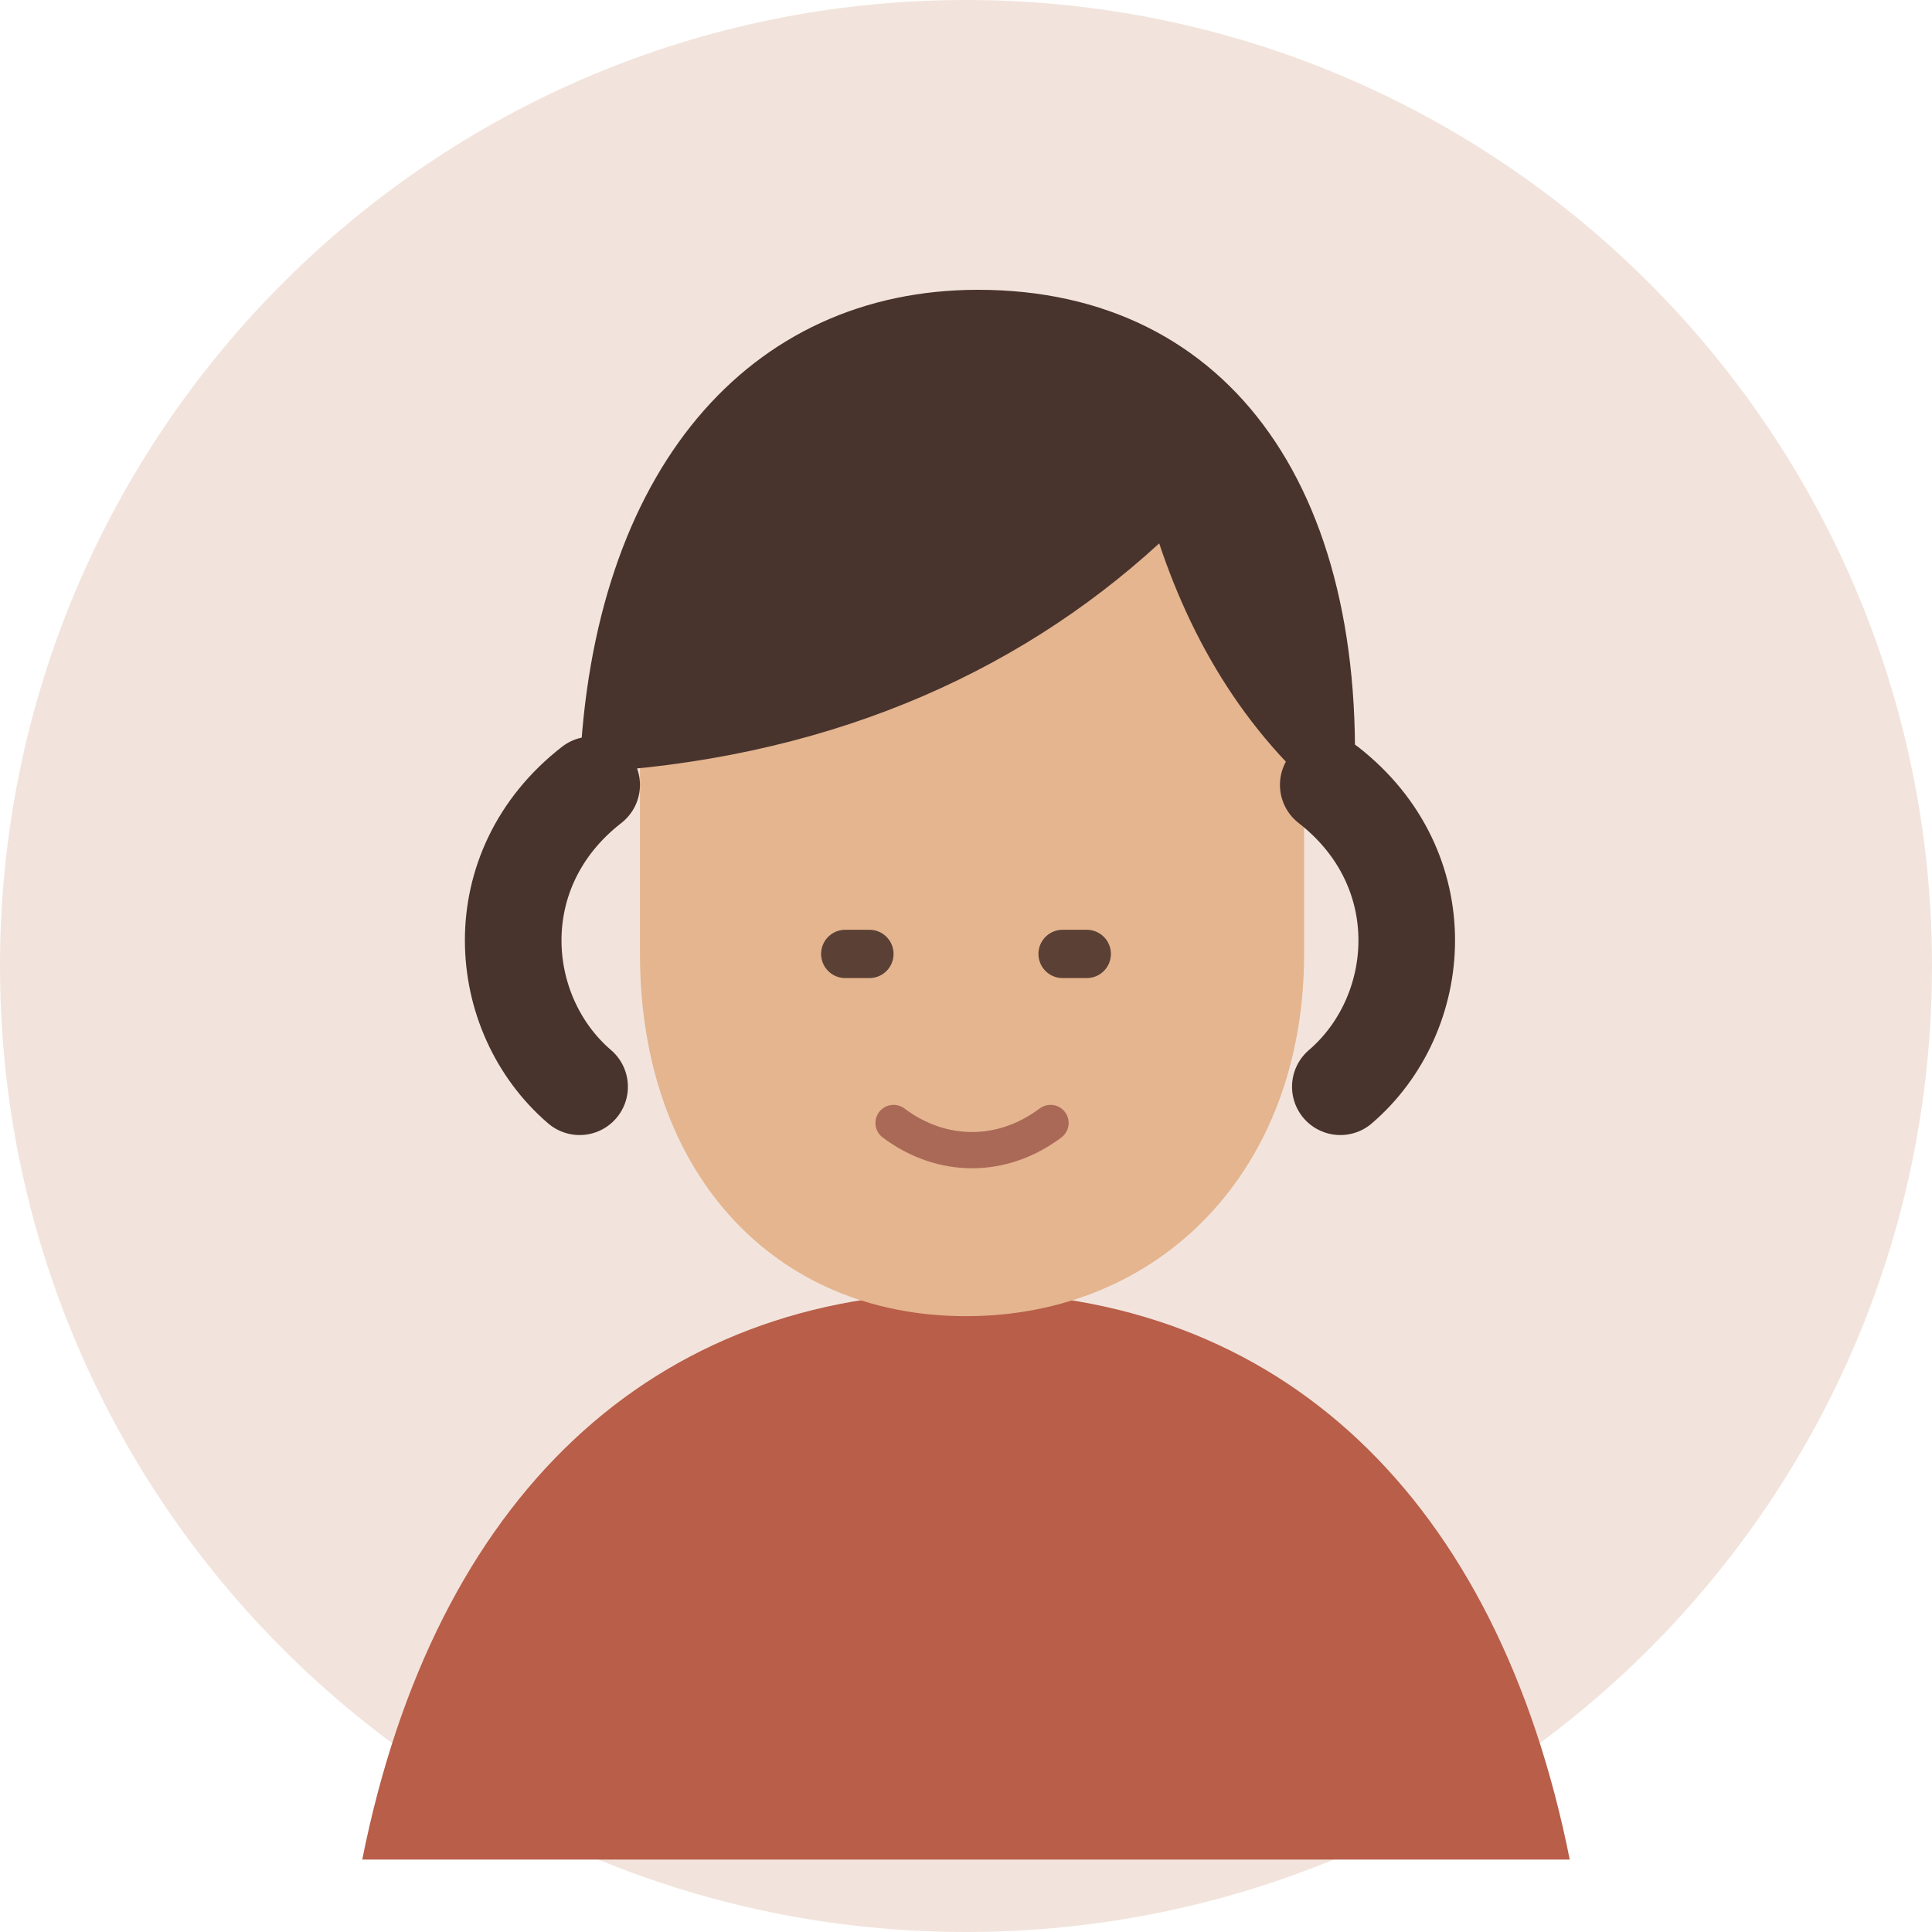
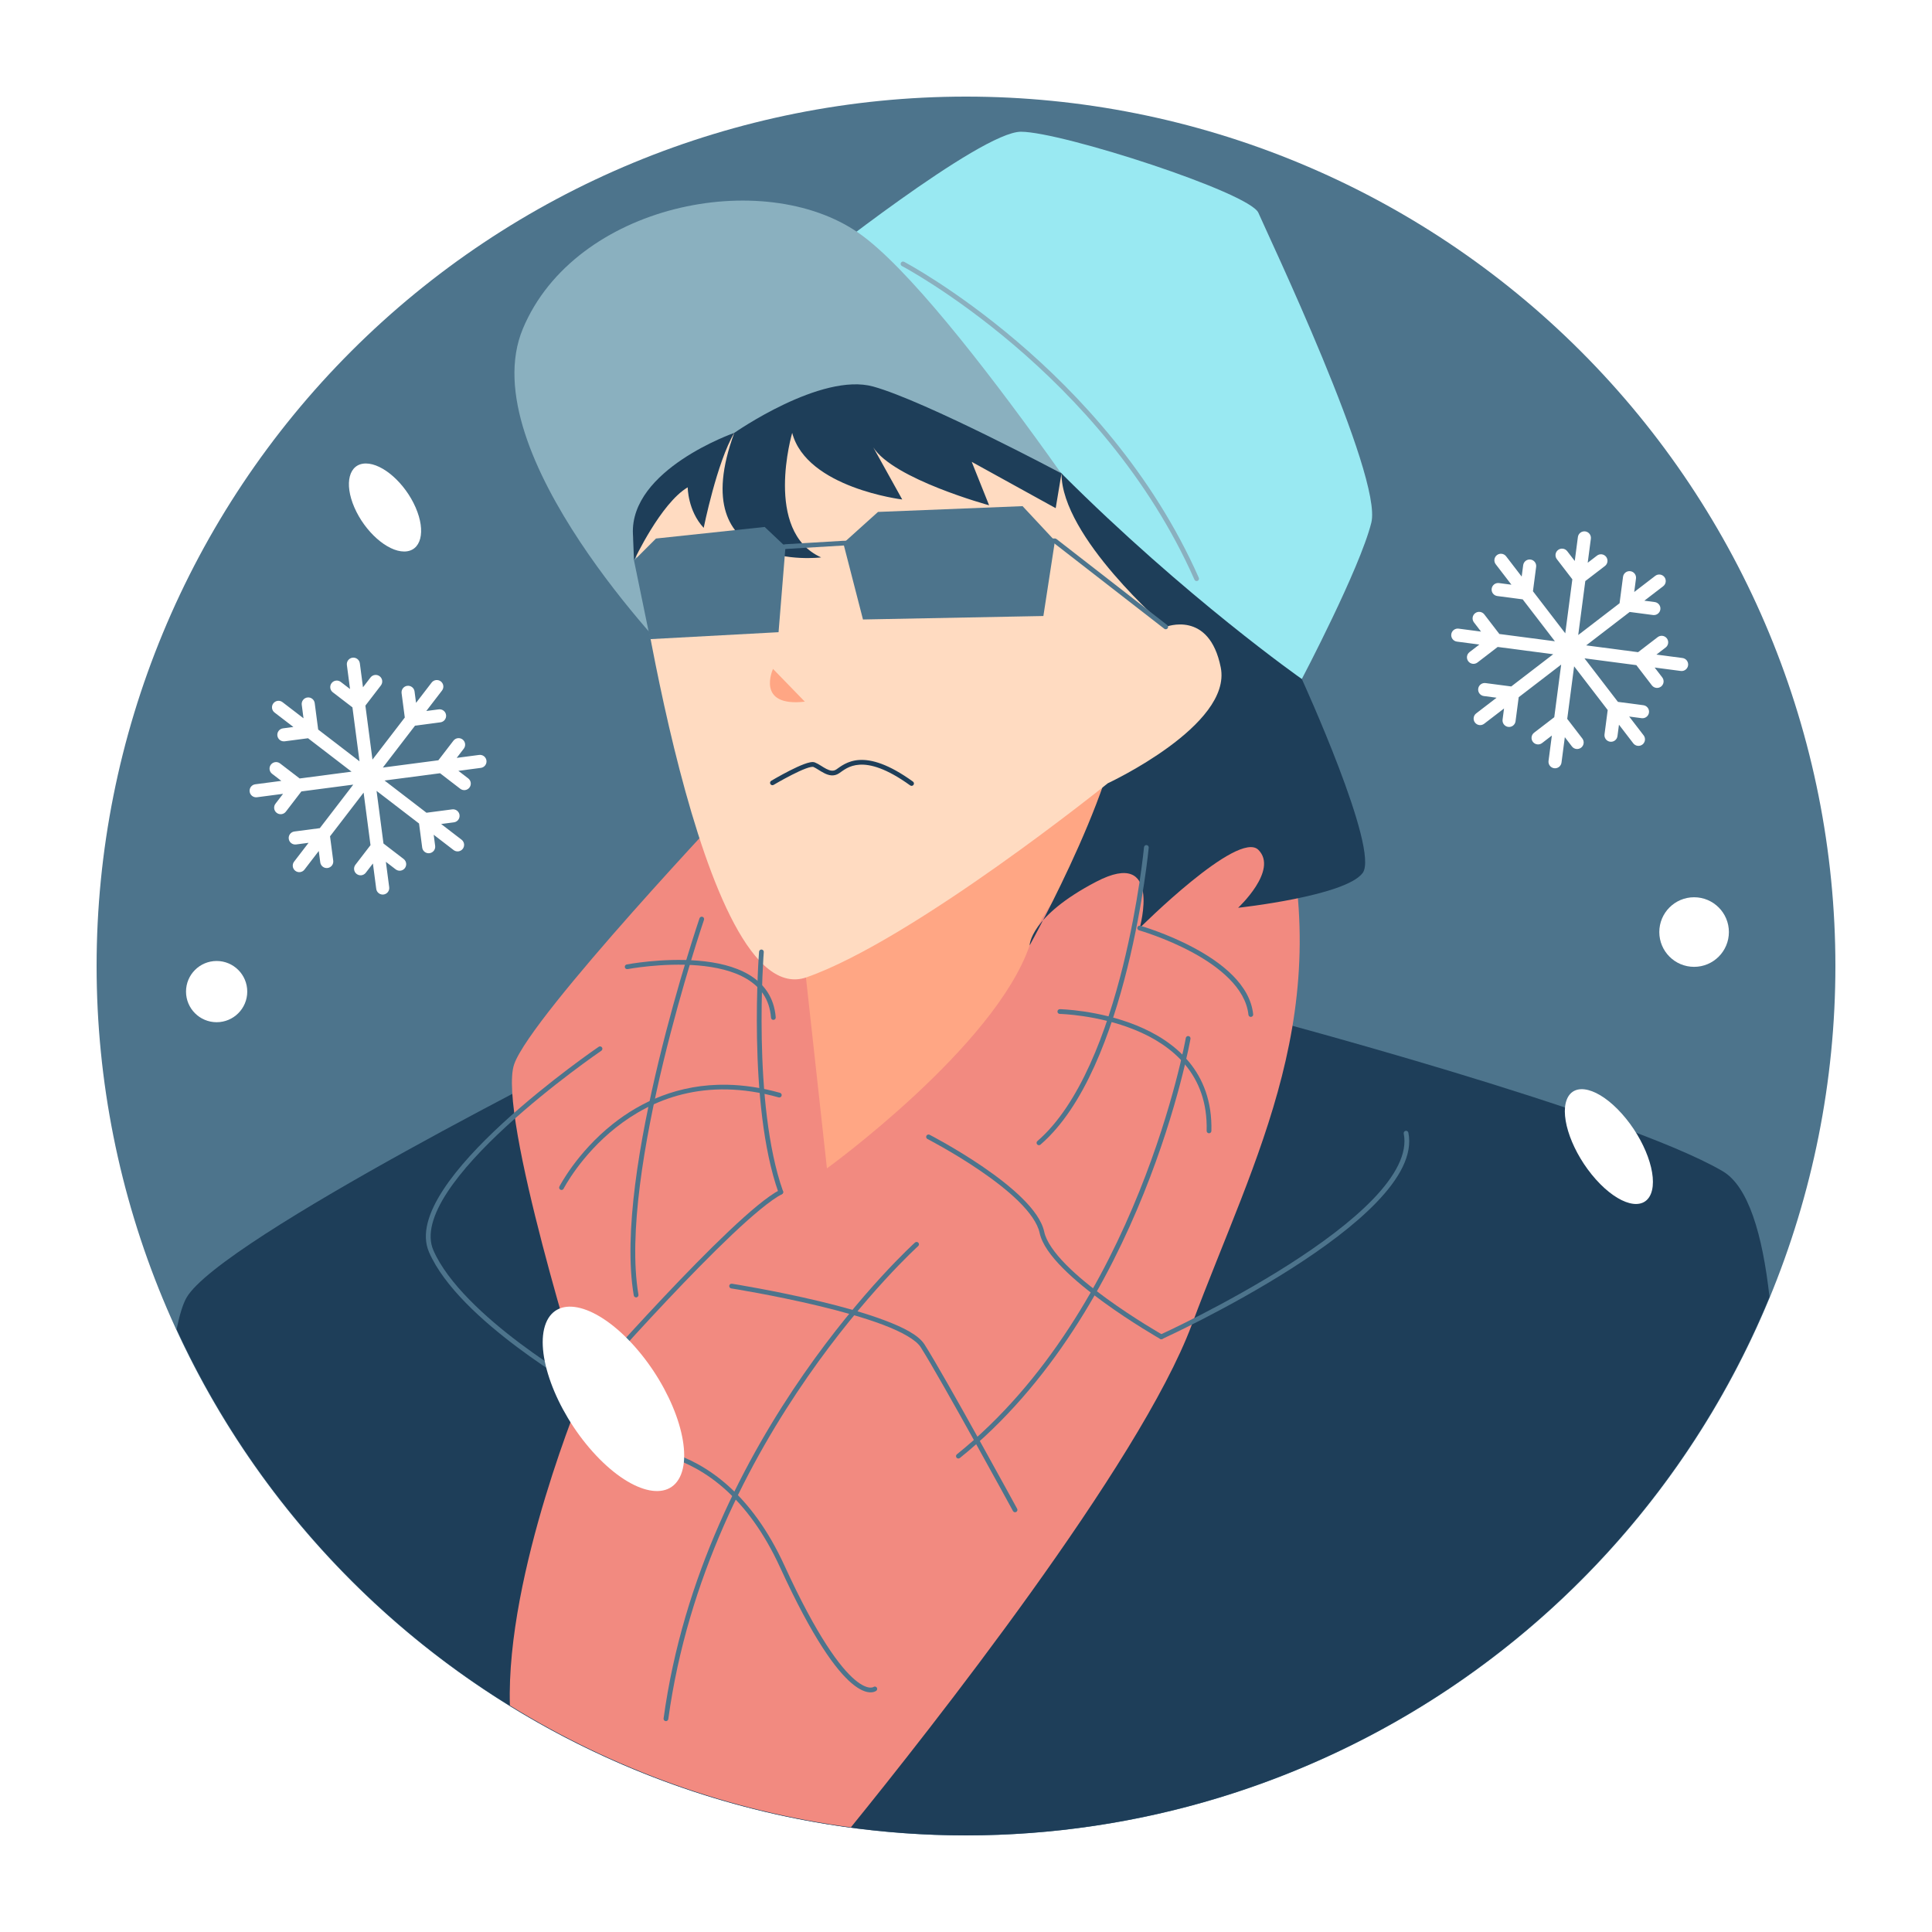
- <svg xmlns="http://www.w3.org/2000/svg" viewBox="0 0 160 160">
-   <circle cx="80" cy="80" r="80" fill="#f2e4dc" />
-   <path d="M30 154c6-30 24-47 50-47s44 17 50 47" fill="#b85e49" />
-   <path d="M53 63c0-22 11-36 27-36 17 0 28 15 28 38v14c0 18-12 30-28 30S53 97 53 79z" fill="#e4b58f" />
-   <path d="M48 64c1-25 14-40 33-40 21 0 33 17 31 44-8-6-13-14-16-23-12 11-28 18-48 19z" fill="#49332d" />
-   <path d="M70 79h2m16 0h2" stroke="#5a4035" stroke-width="4" stroke-linecap="round" />
-   <path d="M74 93c4 3 9 3 13 0" fill="none" stroke="#aa6856" stroke-width="3" stroke-linecap="round" />
-   <path d="M49 65c-9 7-8 19-1 25m62-25c9 7 8 19 1 25" fill="none" stroke="#49332d" stroke-width="8" stroke-linecap="round" />
+ <svg xmlns="http://www.w3.org/2000/svg" width="3750" height="3750" viewBox="0 0 3750 3750">
+   <path fill-rule="evenodd" fill="rgb(100%, 100%, 100%)" fill-opacity="1" d="M 8.656 0 L 3741.34 0 C 3746.141 0 3750 3.859 3750 8.66 L 3750 3741.344 C 3750 3746.137 3746.141 3750 3741.34 3750 L 8.656 3750 C 3.863 3750 0 3746.137 0 3741.344 L 0 8.66 C 0 3.859 3.863 0 8.656 0 Z M 8.656 0 " />
+   <path fill-rule="evenodd" fill="rgb(30.2%, 45.483%, 54.881%)" fill-opacity="1" d="M 3562.5 1875 C 3562.5 2322.551 3384.711 2751.773 3068.238 3068.242 C 2751.77 3384.711 2322.559 3562.5 1875 3562.5 C 1427.441 3562.5 998.227 3384.711 681.758 3068.242 C 365.289 2751.773 187.5 2322.551 187.5 1875 C 187.5 1427.441 365.289 998.219 681.758 681.762 C 998.227 365.289 1427.441 187.5 1875 187.5 C 2322.559 187.5 2751.77 365.289 3068.238 681.762 C 3384.711 998.219 3562.5 1427.441 3562.5 1875 Z M 3562.5 1875 " />
+   <path fill-rule="nonzero" fill="rgb(11.768%, 24.315%, 34.911%)" fill-opacity="1" d="M 1543.262 1705.781 L 1164.691 2035.621 C 1164.691 2035.621 427.5 2404.211 361.973 2518.891 C 354.691 2531.629 348.363 2552.93 342.793 2580.078 C 477.574 2873.152 693.535 3121.457 965.09 3295.574 C 1236.641 3469.688 1552.422 3562.324 1875 3562.5 C 2209.238 3562.324 2535.898 3462.898 2813.559 3276.824 C 3091.211 3090.754 3307.359 2826.418 3434.578 2517.34 C 3420.949 2395.09 3393.301 2302.23 3343.469 2273.16 C 3146.891 2158.488 2427.801 1969.219 2427.801 1969.219 Z M 1543.262 1705.781 " />
+   <path fill-rule="nonzero" fill="rgb(94.922%, 54.102%, 50.194%)" fill-opacity="1" d="M 2164.211 1359.379 C 1852.02 1358.109 1430.859 1548.41 1430.859 1548.41 C 1430.859 1548.41 1031.801 1969.941 998.074 2065.488 C 964.352 2161.031 1132.969 2694.98 1132.969 2694.98 C 1132.969 2694.98 981.852 3052.805 989.703 3310.312 C 1191.27 3434.727 1416.781 3515.309 1651.559 3546.82 C 1801.379 3362.02 2212.41 2841.805 2313.262 2571.32 C 2436.91 2239.719 2599.91 1958.699 2481.879 1542.789 C 2443.148 1406.32 2316.672 1360 2164.211 1359.379 Z M 2164.211 1359.379 " />
+   <path fill-rule="nonzero" fill="rgb(100%, 65.039%, 51.756%)" fill-opacity="1" d="M 1543.262 1705.781 L 1605.09 2267.82 C 1605.09 2267.82 1931.07 2031.77 1998.52 1835.051 C 2065.961 1638.328 2391.949 1475.34 2391.949 1475.34 L 2015.379 1267.379 Z M 1543.262 1705.781 " />
+   <path fill-rule="nonzero" fill="rgb(11.768%, 24.315%, 34.911%)" fill-opacity="1" d="M 2526.84 1317.961 C 2526.84 1317.961 2678.59 1649.57 2644.871 1694.531 C 2611.141 1739.5 2403.191 1761.98 2403.191 1761.98 C 2403.191 1761.98 2481.879 1688.922 2442.531 1649.57 C 2403.191 1610.23 2212.09 1801.32 2212.09 1801.32 C 2212.09 1801.32 2257.059 1643.949 2127.789 1711.398 C 1998.52 1778.84 1998.52 1835.051 1998.52 1835.051 C 1998.52 1835.051 2195.23 1480.961 2172.75 1351.691 C 2150.27 1222.422 1919.828 980.738 1919.828 980.738 L 2077.199 739.059 L 2532.461 935.781 Z M 2526.84 1317.961 " />
+   <path fill-rule="nonzero" fill="rgb(59.959%, 91.406%, 94.922%)" fill-opacity="1" d="M 1571.359 519.859 C 1571.359 519.859 1902.969 255.699 1981.66 255.699 C 2060.34 255.699 2425.672 373.73 2442.531 413.07 C 2459.391 452.422 2684.211 924.531 2661.73 1014.461 C 2639.25 1104.391 2526.84 1317.961 2526.84 1317.961 C 2526.84 1317.961 2302.02 1160.59 2060.34 918.91 C 1818.66 677.23 1571.359 519.859 1571.359 519.859 Z M 1571.359 519.859 " />
+   <path fill-rule="nonzero" fill="rgb(54.102%, 68.944%, 74.805%)" fill-opacity="1" d="M 1312.82 1284.238 C 1312.82 1284.238 913.77 879.57 1014.941 637.891 C 1116.109 396.211 1481.441 323.148 1666.91 452.422 C 1852.391 581.691 2262.68 1216.801 2262.68 1216.801 Z M 1312.82 1284.238 " />
+   <path fill-rule="nonzero" fill="rgb(11.768%, 24.315%, 34.911%)" fill-opacity="1" d="M 1425.23 840.23 C 1425.23 840.23 1593.84 722.199 1695.012 750.301 C 1796.18 778.398 2060.34 918.91 2060.34 918.91 C 2137.23 1018.84 2242.23 1120.641 2262.68 1216.801 L 1661.289 1407.891 L 1228.52 1036.941 Z M 1425.23 840.23 " />
+   <path fill-rule="nonzero" fill="rgb(100%, 85.938%, 75.781%)" fill-opacity="1" d="M 1228.52 1036.941 C 1228.52 1036.941 1357.789 1969.941 1565.738 1896.871 C 1773.699 1823.809 2150.27 1520.301 2150.27 1520.301 C 2150.27 1520.301 2391.949 1407.891 2369.469 1295.48 C 2346.98 1183.07 2262.68 1216.801 2262.68 1216.801 C 2262.68 1216.801 2060.34 1042.559 2060.34 918.91 L 2049.102 986.359 L 1886.109 896.43 L 1919.828 980.738 C 1919.828 980.738 1734.359 930.16 1695.012 868.328 L 1751.219 969.5 C 1751.219 969.5 1565.738 947.02 1537.641 840.23 C 1537.641 840.23 1481.441 1031.32 1593.84 1081.91 C 1593.84 1081.91 1324.059 1115.629 1425.23 840.23 C 1425.23 840.23 1279.102 975.121 1228.52 1036.941 Z M 1228.52 1036.941 " />
+   <path fill-rule="nonzero" fill="rgb(30.2%, 45.483%, 54.881%)" fill-opacity="1" d="M 1516.988 2309.461 C 1515.82 2309.078 1514.559 2309.18 1513.469 2309.738 C 1489.98 2321.82 1455.039 2351.461 1414.859 2389.449 C 1374.691 2427.441 1329.641 2473.711 1287.379 2518.52 C 1202.84 2608.129 1129.5 2691.949 1129.5 2691.949 C 1127.82 2693.859 1128.012 2696.781 1129.93 2698.449 C 1131.852 2700.121 1134.77 2699.922 1136.43 2697.98 C 1136.43 2697.98 1209.66 2614.27 1294.059 2524.809 C 1336.25 2480.078 1381.23 2433.922 1421.18 2396.141 C 1461.141 2358.352 1496.41 2328.859 1517.672 2317.93 C 1519.949 2316.781 1520.859 2313.988 1519.68 2311.719 C 1519.121 2310.641 1518.148 2309.82 1516.988 2309.461 Z M 1516.988 2309.461 " />
+   <path fill-rule="nonzero" fill="rgb(30.2%, 45.483%, 54.881%)" fill-opacity="1" d="M 2225.512 1640.309 C 2223 1640.07 2220.77 1641.922 2220.52 1644.43 C 2220.52 1644.43 2210.391 1751.289 2179.352 1876.172 C 2148.309 2001.051 2095.988 2143.75 2013.57 2214.801 C 2011.66 2216.461 2011.461 2219.352 2013.109 2221.27 C 2014.77 2223.18 2017.648 2223.379 2019.57 2221.73 C 2105.109 2147.988 2157.07 2004.012 2188.301 1878.391 C 2219.52 1752.781 2229.68 1645.301 2229.68 1645.301 C 2229.91 1642.77 2228.039 1640.531 2225.512 1640.309 Z M 2225.512 1640.309 " />
+   <path fill-rule="nonzero" fill="rgb(30.2%, 45.483%, 54.881%)" fill-opacity="1" d="M 1779.359 2410.609 C 1778.141 2410.531 1776.941 2410.949 1776.02 2411.762 C 1776.02 2411.762 1363.59 2783.277 1288.02 3335.453 C 1287.66 3337.988 1289.441 3340.328 1291.98 3340.664 C 1294.5 3341.004 1296.809 3339.234 1297.148 3336.711 C 1372.18 2788.438 1782.199 2418.621 1782.199 2418.621 C 1784.09 2416.922 1784.23 2414 1782.52 2412.121 C 1781.711 2411.219 1780.57 2410.68 1779.359 2410.609 Z M 1779.359 2410.609 " />
+   <path fill-rule="nonzero" fill="rgb(30.2%, 45.483%, 54.881%)" fill-opacity="1" d="M 2306.98 2011.02 C 2304.469 2010.559 2302.07 2012.238 2301.629 2014.75 C 2301.629 2014.75 2208.75 2540.512 1857.309 2822.816 C 1855.34 2824.41 1855.031 2827.305 1856.629 2829.281 C 1858.219 2831.242 1861.078 2831.562 1863.059 2830 C 2218.219 2544.699 2310.719 2016.34 2310.719 2016.34 C 2311.148 2013.84 2309.48 2011.461 2306.98 2011.02 Z M 2306.98 2011.02 " />
+   <path fill-rule="nonzero" fill="rgb(30.2%, 45.483%, 54.881%)" fill-opacity="1" d="M 1211.941 2806.469 C 1189.391 2807.039 1175.66 2810.352 1175.66 2810.352 C 1173.191 2810.953 1171.68 2813.445 1172.289 2815.918 C 1172.891 2818.391 1175.379 2819.902 1177.852 2819.293 C 1177.852 2819.293 1230.121 2806.555 1298.48 2827.914 C 1366.84 2849.277 1451.039 2904.602 1514.301 3042.621 C 1578.141 3181.918 1623.109 3241.742 1653.059 3267.203 C 1668.039 3279.934 1679.441 3284.129 1687.551 3284.77 C 1691.602 3285.09 1694.762 3284.48 1696.988 3283.727 C 1699.23 3282.973 1700.84 3281.824 1700.84 3281.824 C 1702.859 3280.27 1703.23 3277.371 1701.66 3275.359 C 1700.109 3273.34 1697.211 3272.969 1695.191 3274.531 C 1695.191 3274.531 1695.199 3274.66 1694.078 3275.035 C 1692.969 3275.414 1691.09 3275.797 1688.262 3275.574 C 1682.621 3275.129 1673 3272.086 1659.02 3260.199 C 1631.059 3236.43 1586.238 3177.527 1522.66 3038.816 C 1458.5 2898.824 1371.852 2841.191 1301.211 2819.117 C 1265.879 2808.078 1234.488 2805.906 1211.941 2806.473 Z M 1211.941 2806.469 " />
+   <path fill-rule="nonzero" fill="rgb(30.2%, 45.483%, 54.881%)" fill-opacity="1" d="M 1420.719 2491.719 C 1418.211 2491.34 1415.859 2493.059 1415.469 2495.57 C 1415.09 2498.07 1416.789 2500.41 1419.281 2500.809 C 1419.281 2500.809 1501.699 2513.809 1589.09 2534.762 C 1632.781 2545.23 1677.719 2557.699 1714.059 2571.43 C 1750.398 2585.16 1778.059 2600.789 1786.828 2614.57 C 1826.949 2677.621 1966.191 2932.879 1966.191 2932.879 C 1967.41 2935.113 1970.211 2935.938 1972.441 2934.711 C 1974.68 2933.492 1975.5 2930.691 1974.27 2928.461 C 1974.27 2928.461 1835.531 2674.031 1794.559 2609.66 C 1783.059 2591.578 1754.25 2576.809 1717.289 2562.852 C 1680.328 2548.879 1635.148 2536.371 1591.238 2525.852 C 1503.422 2504.801 1420.719 2491.719 1420.719 2491.719 Z M 1420.719 2491.719 " />
+   <path fill-rule="nonzero" fill="rgb(30.2%, 45.483%, 54.881%)" fill-opacity="1" d="M 1800.879 2202.301 C 1799.719 2202.672 1798.75 2203.48 1798.18 2204.559 C 1797.012 2206.82 1797.891 2209.609 1800.16 2210.781 C 1800.16 2210.781 1850.648 2236.738 1903.219 2272.738 C 1929.5 2290.75 1956.301 2311.25 1977.43 2332.121 C 1998.57 2353 2013.879 2374.301 2017.879 2392.969 C 2022.578 2414.91 2039.828 2438.059 2062.641 2461.148 C 2085.461 2484.238 2114.031 2507.141 2142.031 2527.5 C 2198.02 2568.23 2251.77 2598.73 2251.77 2598.73 C 2253.98 2600 2256.801 2599.23 2258.059 2597.012 C 2259.32 2594.801 2258.551 2591.98 2256.328 2590.73 C 2256.328 2590.73 2202.91 2560.43 2147.422 2520.07 C 2119.672 2499.891 2091.43 2477.211 2069.18 2454.691 C 2046.93 2432.172 2030.852 2409.68 2026.859 2391.07 C 2022.18 2369.211 2005.621 2347.07 1983.871 2325.59 C 1962.109 2304.109 1934.961 2283.359 1908.391 2265.16 C 1855.262 2228.77 1804.398 2202.59 1804.398 2202.59 C 1803.309 2202.031 1802.051 2201.93 1800.879 2202.301 Z M 1800.879 2202.301 " />
+   <path fill-rule="nonzero" fill="rgb(30.2%, 45.483%, 54.881%)" fill-opacity="1" d="M 2057.219 1958.82 C 2054.66 1958.762 2052.551 1960.801 2052.512 1963.352 C 2052.469 1965.891 2054.5 1967.98 2057.039 1968.02 C 2057.039 1968.02 2130.211 1969.512 2202.379 1998.809 C 2238.461 2013.449 2274.141 2035.031 2300.371 2066.551 C 2326.602 2098.078 2343.539 2139.5 2342.109 2194.969 C 2342.059 2197.512 2344.059 2199.621 2346.609 2199.68 C 2349.129 2199.738 2351.23 2197.75 2351.309 2195.23 C 2352.781 2137.75 2334.98 2093.75 2307.449 2060.66 C 2279.922 2027.57 2242.859 2005.32 2205.82 1990.289 C 2131.75 1960.219 2057.219 1958.82 2057.219 1958.82 Z M 2057.219 1958.82 " />
+   <path fill-rule="nonzero" fill="rgb(30.2%, 45.483%, 54.881%)" fill-opacity="1" d="M 2213.328 1796.891 C 2210.879 1796.199 2208.34 1797.629 2207.66 1800.09 C 2206.969 1802.531 2208.398 1805.078 2210.859 1805.762 C 2210.859 1805.762 2261.449 1820.102 2313.41 1848.039 C 2365.371 1875.98 2417.719 1917.398 2423.23 1969.711 C 2423.488 1972.238 2425.762 1974.07 2428.289 1973.801 C 2430.82 1973.539 2432.66 1971.27 2432.391 1968.738 C 2426.309 1911 2370.789 1868.449 2317.789 1839.961 C 2264.801 1811.461 2213.328 1796.891 2213.328 1796.891 Z M 2213.328 1796.891 " />
+   <path fill-rule="nonzero" fill="rgb(30.2%, 45.483%, 54.881%)" fill-opacity="1" d="M 1363.57 1779.539 C 1361.18 1778.73 1358.578 1779.988 1357.75 1782.371 C 1357.75 1782.371 1315.699 1905.66 1278.719 2058.648 C 1241.738 2211.641 1209.621 2394.129 1230.148 2514.43 C 1230.57 2516.922 1232.941 2518.609 1235.43 2518.199 C 1237.941 2517.781 1239.641 2515.391 1239.211 2512.879 C 1219.199 2395.711 1250.801 2213.34 1287.66 2060.801 C 1324.531 1908.27 1366.441 1785.359 1366.441 1785.359 C 1367.25 1782.961 1365.961 1780.359 1363.57 1779.539 Z M 1363.57 1779.539 " />
+   <path fill-rule="nonzero" fill="rgb(30.2%, 45.483%, 54.881%)" fill-opacity="1" d="M 1478.301 1843.012 C 1475.77 1842.809 1473.559 1844.68 1473.34 1847.211 C 1473.34 1847.211 1467.539 1921.289 1469.359 2016.73 C 1471.172 2112.16 1480.488 2228.988 1511.238 2315.379 C 1512.102 2317.77 1514.738 2319.02 1517.129 2318.148 C 1519.512 2317.289 1520.738 2314.68 1519.898 2312.289 C 1489.84 2227.82 1480.359 2111.52 1478.559 2016.551 C 1476.75 1921.578 1482.5 1847.93 1482.5 1847.93 C 1482.691 1845.422 1480.82 1843.219 1478.301 1843.012 Z M 1478.301 1843.012 " />
+   <path fill-rule="nonzero" fill="rgb(30.2%, 45.483%, 54.881%)" fill-opacity="1" d="M 1411.488 2105.488 C 1316.262 2103.609 1242.59 2139.602 1189.852 2181.359 C 1119.52 2237.031 1085.789 2303.059 1085.789 2303.059 C 1084.641 2305.32 1085.539 2308.09 1087.801 2309.238 C 1090.059 2310.391 1092.82 2309.488 1093.969 2307.23 C 1093.969 2307.23 1126.852 2242.949 1195.52 2188.578 C 1264.199 2134.211 1368.07 2089.879 1511.461 2130.031 C 1513.891 2130.691 1516.41 2129.27 1517.102 2126.828 C 1517.789 2124.391 1516.379 2121.852 1513.941 2121.148 C 1477.379 2110.922 1443.23 2106.121 1411.488 2105.488 Z M 1411.488 2105.488 " />
+   <path fill-rule="nonzero" fill="rgb(30.2%, 45.483%, 54.881%)" fill-opacity="1" d="M 1355.23 1864.711 C 1284.91 1858.852 1216.43 1872.031 1216.43 1872.031 C 1213.941 1872.52 1212.32 1874.93 1212.809 1877.43 C 1213.289 1879.891 1215.68 1881.52 1218.16 1881.051 C 1218.16 1881.051 1285.789 1868.18 1354.48 1873.898 C 1388.82 1876.77 1423.301 1884.34 1449.488 1900.059 C 1475.68 1915.77 1493.73 1939.09 1496.52 1975.352 C 1496.699 1977.891 1498.93 1979.789 1501.469 1979.59 C 1503.98 1979.371 1505.859 1977.18 1505.672 1974.66 C 1502.672 1935.621 1482.34 1909.02 1454.23 1892.148 C 1426.129 1875.289 1390.391 1867.641 1355.23 1864.711 Z M 1355.23 1864.711 " />
+   <path fill-rule="nonzero" fill="rgb(30.2%, 45.483%, 54.881%)" fill-opacity="1" d="M 1165.531 2031.102 C 1164.328 2030.871 1163.09 2031.129 1162.078 2031.82 C 1162.078 2031.82 1065.648 2097.469 976.258 2179.672 C 931.562 2220.77 888.59 2266 860.195 2309.559 C 831.801 2353.129 817.504 2395.609 832.824 2430.621 C 862.195 2497.762 936.668 2564.359 1003.738 2614.719 C 1070.809 2665.078 1130.691 2698.988 1130.691 2698.988 C 1132.91 2700.25 1135.73 2699.461 1136.969 2697.23 C 1138.211 2695.031 1137.441 2692.238 1135.25 2690.98 C 1135.25 2690.98 1075.828 2657.328 1009.27 2607.359 C 942.715 2557.391 869.227 2490.871 841.266 2426.961 C 827.914 2396.441 840.258 2357.031 867.918 2314.59 C 895.582 2272.148 938.094 2227.27 982.473 2186.461 C 1071.23 2104.84 1167.25 2039.43 1167.25 2039.43 C 1169.359 2038 1169.91 2035.141 1168.48 2033.039 C 1167.789 2032.031 1166.73 2031.328 1165.531 2031.102 Z M 1165.531 2031.102 " />
+   <path fill-rule="nonzero" fill="rgb(30.2%, 45.483%, 54.881%)" fill-opacity="1" d="M 2728.238 2194.941 C 2725.75 2195.441 2724.141 2197.871 2724.641 2200.359 C 2732.352 2238.871 2707.98 2282.852 2665.41 2327.129 C 2622.84 2371.41 2562.691 2415.59 2501.43 2454.648 C 2378.898 2532.781 2252.129 2590.539 2252.129 2590.539 C 2249.82 2591.602 2248.801 2594.34 2249.871 2596.648 C 2250.93 2598.941 2253.641 2599.961 2255.941 2598.91 C 2255.941 2598.91 2383.129 2540.98 2506.352 2462.41 C 2567.961 2423.129 2628.609 2378.719 2672.059 2333.52 C 2715.5 2288.328 2742.34 2241.93 2733.66 2198.531 C 2733.16 2196.039 2730.73 2194.43 2728.238 2194.941 Z M 2728.238 2194.941 " />
+   <path fill-rule="nonzero" fill="rgb(100%, 65.039%, 51.756%)" fill-opacity="1" d="M 1562.18 1361.922 L 1500.43 1298.352 C 1500.43 1298.352 1465.922 1372.82 1562.18 1361.922 Z M 1562.18 1361.922 " />
+   <path fill-rule="nonzero" fill="rgb(11.768%, 24.315%, 34.911%)" fill-opacity="1" d="M 1667.969 1475.102 C 1644.359 1476.488 1630.469 1488.66 1623.281 1493.461 C 1620.199 1495.512 1617.43 1496.078 1614.301 1495.828 C 1611.172 1495.57 1607.711 1494.328 1604.102 1492.52 C 1596.871 1488.91 1589.5 1483.031 1581.898 1479.98 C 1578.68 1478.699 1575.559 1479.051 1572.059 1479.73 C 1568.559 1480.422 1564.66 1481.672 1560.422 1483.25 C 1551.93 1486.422 1542.141 1491.02 1532.762 1495.789 C 1514 1505.34 1496.941 1515.512 1496.941 1515.512 C 1494.75 1516.809 1494.02 1519.641 1495.328 1521.84 C 1496.629 1524.02 1499.469 1524.73 1501.648 1523.41 C 1501.648 1523.41 1518.512 1513.391 1536.93 1504.02 C 1546.141 1499.328 1555.75 1494.789 1563.648 1491.84 C 1567.602 1490.359 1571.141 1489.309 1573.852 1488.789 C 1576.559 1488.25 1578.441 1488.48 1578.488 1488.5 C 1583.93 1490.68 1591.551 1496.539 1599.969 1500.75 C 1604.18 1502.852 1608.68 1504.59 1613.551 1504.988 C 1618.41 1505.379 1623.629 1504.27 1628.379 1501.109 C 1636.852 1495.461 1647.75 1485.48 1668.512 1484.262 C 1689.262 1483.039 1720.219 1490.941 1766.68 1524.488 C 1768.73 1525.969 1771.578 1525.52 1773.07 1523.48 C 1774.57 1521.43 1774.102 1518.539 1772.039 1517.059 C 1724.559 1482.77 1691.57 1473.711 1667.969 1475.102 Z M 1667.969 1475.102 " />
+   <path fill-rule="nonzero" fill="rgb(30.2%, 45.483%, 54.881%)" fill-opacity="1" d="M 1230.609 1087.93 L 1273.25 1045.281 L 1484.25 1022.828 L 1524.648 1060.988 L 1511.18 1227.09 L 1262.031 1240.559 Z M 1230.609 1087.93 " />
+   <path fill-rule="nonzero" fill="rgb(30.2%, 45.483%, 54.881%)" fill-opacity="1" d="M 1636.879 1054.262 L 1704.219 993.648 L 1984.801 982.43 L 2047.648 1049.77 L 2025.199 1195.672 L 1675.039 1202.398 Z M 1636.879 1054.262 " />
+   <path fill-rule="nonzero" fill="rgb(30.2%, 45.483%, 54.881%)" fill-opacity="1" d="M 2047.59 1045.191 L 1636.82 1049.68 C 1636.75 1049.68 1636.68 1049.68 1636.609 1049.68 L 1524.391 1056.391 C 1524.172 1056.41 1523.961 1056.43 1523.738 1056.469 L 1456.43 1069.941 C 1453.922 1070.43 1452.289 1072.859 1452.801 1075.359 C 1453.301 1077.859 1455.73 1079.461 1458.219 1078.961 L 1525.25 1065.559 L 1637.039 1058.84 L 2046.078 1054.391 L 2259.852 1220.422 C 2261.859 1221.988 2264.75 1221.629 2266.32 1219.621 C 2267.879 1217.609 2267.512 1214.711 2265.488 1213.16 L 2050.469 1046.121 C 2049.641 1045.5 2048.629 1045.172 2047.59 1045.191 Z M 2047.59 1045.191 " />
+   <path fill-rule="nonzero" fill="rgb(54.102%, 68.944%, 74.805%)" fill-opacity="1" d="M 1754.859 508.16 C 1752.609 506.969 1749.828 507.84 1748.648 510.102 C 1747.461 512.34 1748.309 515.121 1750.559 516.309 C 1750.559 516.309 2139.5 721.211 2318.441 1125.109 C 2319.469 1127.43 2322.191 1128.48 2324.512 1127.449 C 2326.828 1126.422 2327.879 1123.699 2326.852 1121.379 C 2146.371 714.02 1754.859 508.16 1754.859 508.16 Z M 1754.859 508.16 " />
+   <path fill-rule="nonzero" fill="rgb(11.768%, 24.315%, 34.911%)" fill-opacity="1" d="M 1425.23 840.23 C 1425.23 840.23 1222.371 910.961 1228.52 1036.941 L 1230.609 1087.93 C 1230.609 1087.93 1282.371 976.871 1334.84 945.871 C 1334.84 945.871 1334.84 991.191 1365.859 1024.578 C 1365.859 1024.578 1391.578 896.789 1425.23 840.23 Z M 1425.23 840.23 " />
+   <path fill-rule="nonzero" fill="rgb(100%, 100%, 100%)" fill-opacity="1" d="M 684.227 1276.57 C 677.277 1277.48 672.387 1283.859 673.297 1290.801 L 679.41 1337.41 L 661.406 1323.59 C 655.852 1319.328 647.891 1320.371 643.621 1325.93 C 641.574 1328.59 640.668 1331.969 641.105 1335.309 C 641.543 1338.641 643.289 1341.672 645.957 1343.719 L 684.074 1372.969 L 697.805 1477.68 L 617.586 1416.059 L 610.855 1364.738 C 609.941 1357.789 603.574 1352.898 596.629 1353.809 C 593.289 1354.25 590.266 1355.988 588.215 1358.66 C 586.164 1361.328 585.258 1364.699 585.695 1368.039 L 589.125 1394.199 L 548.332 1362.871 C 545.668 1360.82 542.293 1359.91 538.957 1360.352 C 535.625 1360.789 532.598 1362.531 530.551 1365.199 C 526.285 1370.75 527.328 1378.711 532.883 1382.98 L 569.453 1411.07 L 549.305 1413.711 C 542.359 1414.629 537.465 1421 538.375 1427.941 C 539.289 1434.891 545.656 1439.781 552.602 1438.871 L 597.898 1432.93 L 682.344 1497.801 L 581.625 1511.012 L 543.598 1481.809 C 540.926 1479.762 537.551 1478.859 534.215 1479.289 C 530.879 1479.73 527.855 1481.48 525.805 1484.141 C 521.539 1489.699 522.586 1497.66 528.137 1501.93 L 546.047 1515.672 L 495.477 1522.309 C 488.531 1523.211 483.641 1529.59 484.551 1536.531 C 485.461 1543.48 491.832 1548.371 498.777 1547.461 L 549.418 1540.82 L 534.723 1559.961 C 532.676 1562.629 531.77 1566 532.207 1569.34 C 532.645 1572.68 534.391 1575.699 537.059 1577.75 C 539.727 1579.801 543.098 1580.711 546.438 1580.27 C 549.773 1579.828 552.797 1578.09 554.848 1575.422 L 584.977 1536.148 L 685.676 1522.949 L 620.77 1607.449 L 571.391 1613.93 C 564.445 1614.84 559.551 1621.211 560.461 1628.16 C 561.375 1635.102 567.742 1640 574.688 1639.09 L 598.914 1635.91 L 570.848 1672.449 C 568.797 1675.121 567.891 1678.488 568.328 1681.828 C 568.766 1685.16 570.512 1688.191 573.18 1690.238 C 578.734 1694.5 586.695 1693.461 590.965 1687.91 L 618.73 1651.75 L 621.629 1673.859 C 622.543 1680.809 628.91 1685.699 635.859 1684.789 C 639.195 1684.352 642.223 1682.609 644.273 1679.941 C 646.324 1677.27 647.23 1673.898 646.793 1670.559 L 640.594 1623.289 L 705.773 1538.43 L 719.152 1640.441 L 689.867 1678.531 C 687.812 1681.199 686.902 1684.578 687.34 1687.922 C 687.777 1691.262 689.527 1694.289 692.203 1696.34 C 697.758 1700.609 705.719 1699.559 709.988 1694.012 L 723.816 1676 L 730.281 1725.309 C 730.719 1728.641 732.465 1731.672 735.133 1733.719 C 737.801 1735.77 741.176 1736.68 744.512 1736.238 C 747.848 1735.801 750.875 1734.059 752.922 1731.391 C 754.973 1728.719 755.875 1725.34 755.438 1722.012 L 748.984 1672.801 L 768.02 1687.422 C 770.688 1689.469 774.062 1690.379 777.398 1689.941 C 780.734 1689.5 783.762 1687.762 785.809 1685.09 C 790.074 1679.531 789.031 1671.57 783.477 1667.309 L 744.32 1637.23 L 730.926 1535.121 L 813.355 1598.43 L 819.477 1645.121 C 820.387 1652.059 826.758 1656.961 833.703 1656.039 C 840.648 1655.129 845.543 1648.77 844.633 1641.82 L 841.809 1620.289 L 880.41 1649.941 C 883.078 1652 886.457 1652.91 889.797 1652.469 C 893.141 1652.031 896.168 1650.281 898.219 1647.609 C 900.27 1644.941 901.176 1641.57 900.738 1638.23 C 900.301 1634.891 898.555 1631.871 895.887 1629.82 L 856.266 1599.391 L 881.023 1596.141 C 887.969 1595.23 892.859 1588.859 891.949 1581.91 C 891.512 1578.57 889.77 1575.551 887.102 1573.5 C 884.434 1571.441 881.059 1570.539 877.723 1570.98 L 827.805 1577.52 L 746.383 1514.98 L 854.133 1500.859 L 893.375 1531.02 C 896.043 1533.078 899.422 1533.98 902.766 1533.551 C 906.105 1533.109 909.133 1531.359 911.184 1528.68 C 913.234 1526.02 914.141 1522.641 913.703 1519.309 C 913.266 1515.969 911.52 1512.941 908.852 1510.891 L 889.699 1496.191 L 933.281 1490.469 C 936.617 1490.039 939.645 1488.289 941.695 1485.621 C 943.746 1482.961 944.652 1479.578 944.215 1476.25 C 943.777 1472.91 942.031 1469.879 939.363 1467.828 C 936.691 1465.789 933.316 1464.879 929.98 1465.32 L 886.465 1471.031 L 900.223 1453.129 C 904.488 1447.57 903.445 1439.609 897.891 1435.34 C 895.223 1433.301 891.852 1432.391 888.516 1432.82 C 885.18 1433.262 882.156 1435.012 880.109 1437.68 L 850.887 1475.691 L 743.109 1489.82 L 805.586 1408.488 L 854.891 1402.02 C 861.836 1401.109 866.727 1394.738 865.816 1387.789 C 864.906 1380.852 858.535 1375.961 851.59 1376.871 L 827.441 1380.039 L 857.922 1340.352 C 862.188 1334.801 861.145 1326.84 855.59 1322.57 C 852.918 1320.512 849.543 1319.609 846.199 1320.039 C 842.859 1320.48 839.828 1322.23 837.781 1324.91 L 807.555 1364.25 L 804.652 1342.121 C 803.738 1335.172 797.371 1330.281 790.426 1331.191 C 787.09 1331.621 784.062 1333.371 782.012 1336.039 C 779.961 1338.711 779.055 1342.078 779.492 1345.41 L 785.695 1392.711 L 722.965 1474.391 L 709.219 1369.578 L 739.297 1330.422 C 743.562 1324.871 742.516 1316.91 736.965 1312.641 C 734.297 1310.59 730.922 1309.68 727.586 1310.121 C 724.25 1310.559 721.223 1312.309 719.172 1314.969 L 704.551 1334.012 L 698.453 1287.5 C 697.543 1280.559 691.172 1275.66 684.227 1276.57 Z M 684.227 1276.57 " />
+   <path fill-rule="nonzero" fill="rgb(100%, 100%, 100%)" fill-opacity="1" d="M 3076.91 1031.449 C 3083.859 1032.359 3088.75 1038.73 3087.84 1045.68 L 3081.73 1092.289 L 3099.73 1078.469 C 3105.289 1074.211 3113.25 1075.25 3117.512 1080.809 C 3119.559 1083.469 3120.469 1086.852 3120.031 1090.18 C 3119.59 1093.52 3117.852 1096.551 3115.18 1098.59 L 3077.059 1127.852 L 3063.328 1232.559 L 3143.551 1170.941 L 3150.281 1119.621 C 3151.191 1112.672 3157.559 1107.781 3164.512 1108.691 C 3167.852 1109.121 3170.871 1110.871 3172.922 1113.539 C 3174.969 1116.211 3175.879 1119.578 3175.441 1122.91 L 3172.012 1149.078 L 3212.801 1117.75 C 3215.469 1115.691 3218.84 1114.789 3222.18 1115.23 C 3225.512 1115.66 3228.539 1117.41 3230.59 1120.078 C 3234.852 1125.629 3233.809 1133.59 3228.25 1137.859 L 3191.68 1165.949 L 3211.828 1168.59 C 3218.781 1169.512 3223.672 1175.871 3222.762 1182.82 C 3221.852 1189.77 3215.48 1194.66 3208.539 1193.75 L 3163.238 1187.809 L 3078.789 1252.68 L 3179.512 1265.879 L 3217.539 1236.691 C 3220.211 1234.641 3223.59 1233.73 3226.922 1234.172 C 3230.262 1234.609 3233.281 1236.359 3235.328 1239.02 C 3239.602 1244.578 3238.551 1252.539 3233 1256.809 L 3215.09 1270.551 L 3265.66 1277.18 C 3272.609 1278.09 3277.5 1284.461 3276.59 1291.41 C 3275.68 1298.359 3269.309 1303.25 3262.359 1302.34 L 3211.719 1295.691 L 3226.41 1314.84 C 3228.461 1317.512 3229.371 1320.879 3228.93 1324.219 C 3228.488 1327.559 3226.75 1330.578 3224.078 1332.629 C 3221.41 1334.68 3218.039 1335.59 3214.699 1335.148 C 3211.359 1334.711 3208.34 1332.961 3206.289 1330.301 L 3176.16 1291.031 L 3075.461 1277.82 L 3140.371 1362.328 L 3189.75 1368.809 C 3196.691 1369.719 3201.59 1376.09 3200.68 1383.039 C 3199.762 1389.98 3193.391 1394.871 3186.449 1393.961 L 3162.219 1390.789 L 3190.289 1427.328 C 3192.34 1430 3193.25 1433.371 3192.809 1436.711 C 3192.371 1440.039 3190.629 1443.07 3187.961 1445.121 C 3182.398 1449.379 3174.441 1448.34 3170.172 1442.789 L 3142.41 1406.629 L 3139.5 1428.738 C 3138.59 1435.691 3132.23 1440.578 3125.281 1439.672 C 3121.941 1439.23 3118.91 1437.488 3116.859 1434.82 C 3114.809 1432.148 3113.91 1428.781 3114.34 1425.441 L 3120.539 1378.172 L 3055.359 1293.309 L 3041.98 1395.32 L 3071.27 1433.41 C 3073.32 1436.078 3074.23 1439.461 3073.801 1442.801 C 3073.359 1446.141 3071.609 1449.172 3068.93 1451.219 C 3063.379 1455.48 3055.422 1454.441 3051.148 1448.891 L 3037.32 1430.879 L 3030.859 1480.18 C 3030.422 1483.52 3028.672 1486.551 3026 1488.602 C 3023.34 1490.648 3019.961 1491.559 3016.629 1491.121 C 3013.289 1490.68 3010.262 1488.93 3008.219 1486.27 C 3006.16 1483.59 3005.262 1480.219 3005.699 1476.879 L 3012.148 1427.68 L 2993.121 1442.301 C 2990.449 1444.352 2987.07 1445.262 2983.738 1444.82 C 2980.398 1444.379 2977.379 1442.641 2975.328 1439.969 C 2971.059 1434.41 2972.109 1426.449 2977.66 1422.18 L 3016.82 1392.109 L 3030.211 1289.988 L 2947.781 1353.309 L 2941.66 1400 C 2940.75 1406.941 2934.379 1411.828 2927.43 1410.922 C 2920.48 1410.012 2915.59 1403.641 2916.5 1396.691 L 2919.328 1375.172 L 2880.73 1404.82 C 2878.059 1406.879 2874.68 1407.789 2871.34 1407.352 C 2868 1406.91 2864.969 1405.16 2862.922 1402.488 C 2860.871 1399.82 2859.961 1396.441 2860.398 1393.109 C 2860.84 1389.77 2862.578 1386.75 2865.25 1384.699 L 2904.871 1354.27 L 2880.109 1351.02 C 2873.172 1350.109 2868.281 1343.73 2869.191 1336.789 C 2869.621 1333.449 2871.371 1330.43 2874.039 1328.371 C 2876.699 1326.32 2880.078 1325.422 2883.41 1325.859 L 2933.328 1332.398 L 3014.75 1269.859 L 2907 1255.73 L 2867.762 1285.898 C 2865.09 1287.949 2861.719 1288.859 2858.371 1288.43 C 2855.031 1287.988 2852 1286.238 2849.949 1283.559 C 2847.898 1280.891 2847 1277.52 2847.43 1274.18 C 2847.871 1270.852 2849.621 1267.82 2852.289 1265.77 L 2871.441 1251.07 L 2827.859 1245.352 C 2824.52 1244.91 2821.488 1243.172 2819.441 1240.5 C 2817.391 1237.84 2816.48 1234.461 2816.922 1231.121 C 2817.359 1227.789 2819.109 1224.762 2821.77 1222.711 C 2824.449 1220.66 2827.82 1219.762 2831.16 1220.191 L 2874.672 1225.91 L 2860.91 1208.012 C 2856.648 1202.449 2857.691 1194.488 2863.25 1190.219 C 2865.91 1188.172 2869.289 1187.27 2872.621 1187.699 C 2875.961 1188.141 2878.98 1189.891 2881.031 1192.559 L 2910.25 1230.57 L 3018.031 1244.699 L 2955.551 1163.371 L 2906.25 1156.898 C 2899.301 1155.988 2894.41 1149.621 2895.32 1142.672 C 2896.23 1135.73 2902.602 1130.828 2909.551 1131.75 L 2933.699 1134.91 L 2903.219 1095.23 C 2898.949 1089.68 2899.988 1081.711 2905.551 1077.441 C 2908.219 1075.391 2911.59 1074.48 2914.941 1074.922 C 2918.281 1075.359 2921.309 1077.109 2923.359 1079.781 L 2953.578 1119.129 L 2956.48 1096.988 C 2957.391 1090.051 2963.77 1085.16 2970.711 1086.07 C 2974.051 1086.5 2977.07 1088.25 2979.129 1090.91 C 2981.18 1093.578 2982.078 1096.961 2981.641 1100.289 L 2975.441 1147.59 L 3038.172 1229.27 L 3051.922 1124.461 L 3021.84 1085.301 C 3017.57 1079.75 3018.621 1071.789 3024.172 1067.52 C 3026.84 1065.469 3030.219 1064.559 3033.551 1065 C 3036.891 1065.43 3039.91 1067.18 3041.969 1069.852 L 3056.59 1088.891 L 3062.68 1042.379 C 3063.59 1035.43 3069.969 1030.539 3076.91 1031.449 Z M 3076.91 1031.449 " />
+   <path fill-rule="evenodd" fill="rgb(100%, 100%, 100%)" fill-opacity="1" d="M 806.742 985.051 C 827.254 1032.219 817.277 1070.469 784.461 1070.469 C 751.641 1070.469 708.406 1032.219 687.895 985.051 C 667.383 937.871 677.363 899.621 710.18 899.621 C 743 899.621 786.23 937.871 806.742 985.051 Z M 806.742 985.051 " />
+   <path fill-rule="evenodd" fill="rgb(100%, 100%, 100%)" fill-opacity="1" d="M 479.914 1924.68 C 479.914 1957.5 453.309 1984.109 420.492 1984.109 C 387.672 1984.109 361.066 1957.5 361.066 1924.68 C 361.066 1891.859 387.672 1865.262 420.492 1865.262 C 453.309 1865.262 479.914 1891.859 479.914 1924.68 Z M 479.914 1924.68 " />
+   <path fill-rule="evenodd" fill="rgb(100%, 100%, 100%)" fill-opacity="1" d="M 3148.129 2161.84 C 3193.219 2212.32 3218.441 2281.762 3204.469 2316.93 C 3190.5 2352.09 3142.621 2339.672 3097.531 2289.18 C 3052.449 2238.699 3027.219 2169.27 3041.191 2134.102 C 3055.16 2098.93 3103.039 2111.359 3148.129 2161.84 Z M 3148.129 2161.84 " />
+   <path fill-rule="evenodd" fill="rgb(100%, 100%, 100%)" fill-opacity="1" d="M 1231.328 2612.891 C 1303.75 2693.988 1344.27 2805.516 1321.828 2862 C 1299.391 2918.484 1222.488 2898.535 1150.07 2817.441 C 1077.641 2736.352 1037.129 2624.82 1059.57 2568.328 C 1082.012 2511.852 1158.91 2531.801 1231.328 2612.891 Z M 1231.328 2612.891 " />
+   <path fill-rule="evenodd" fill="rgb(100%, 100%, 100%)" fill-opacity="1" d="M 3355.77 1809.109 C 3355.77 1846.41 3325.531 1876.641 3288.23 1876.641 C 3250.93 1876.641 3220.691 1846.41 3220.691 1809.109 C 3220.691 1771.809 3250.93 1741.57 3288.23 1741.57 C 3325.531 1741.57 3355.77 1771.809 3355.77 1809.109 Z M 3355.77 1809.109 " />
</svg>
